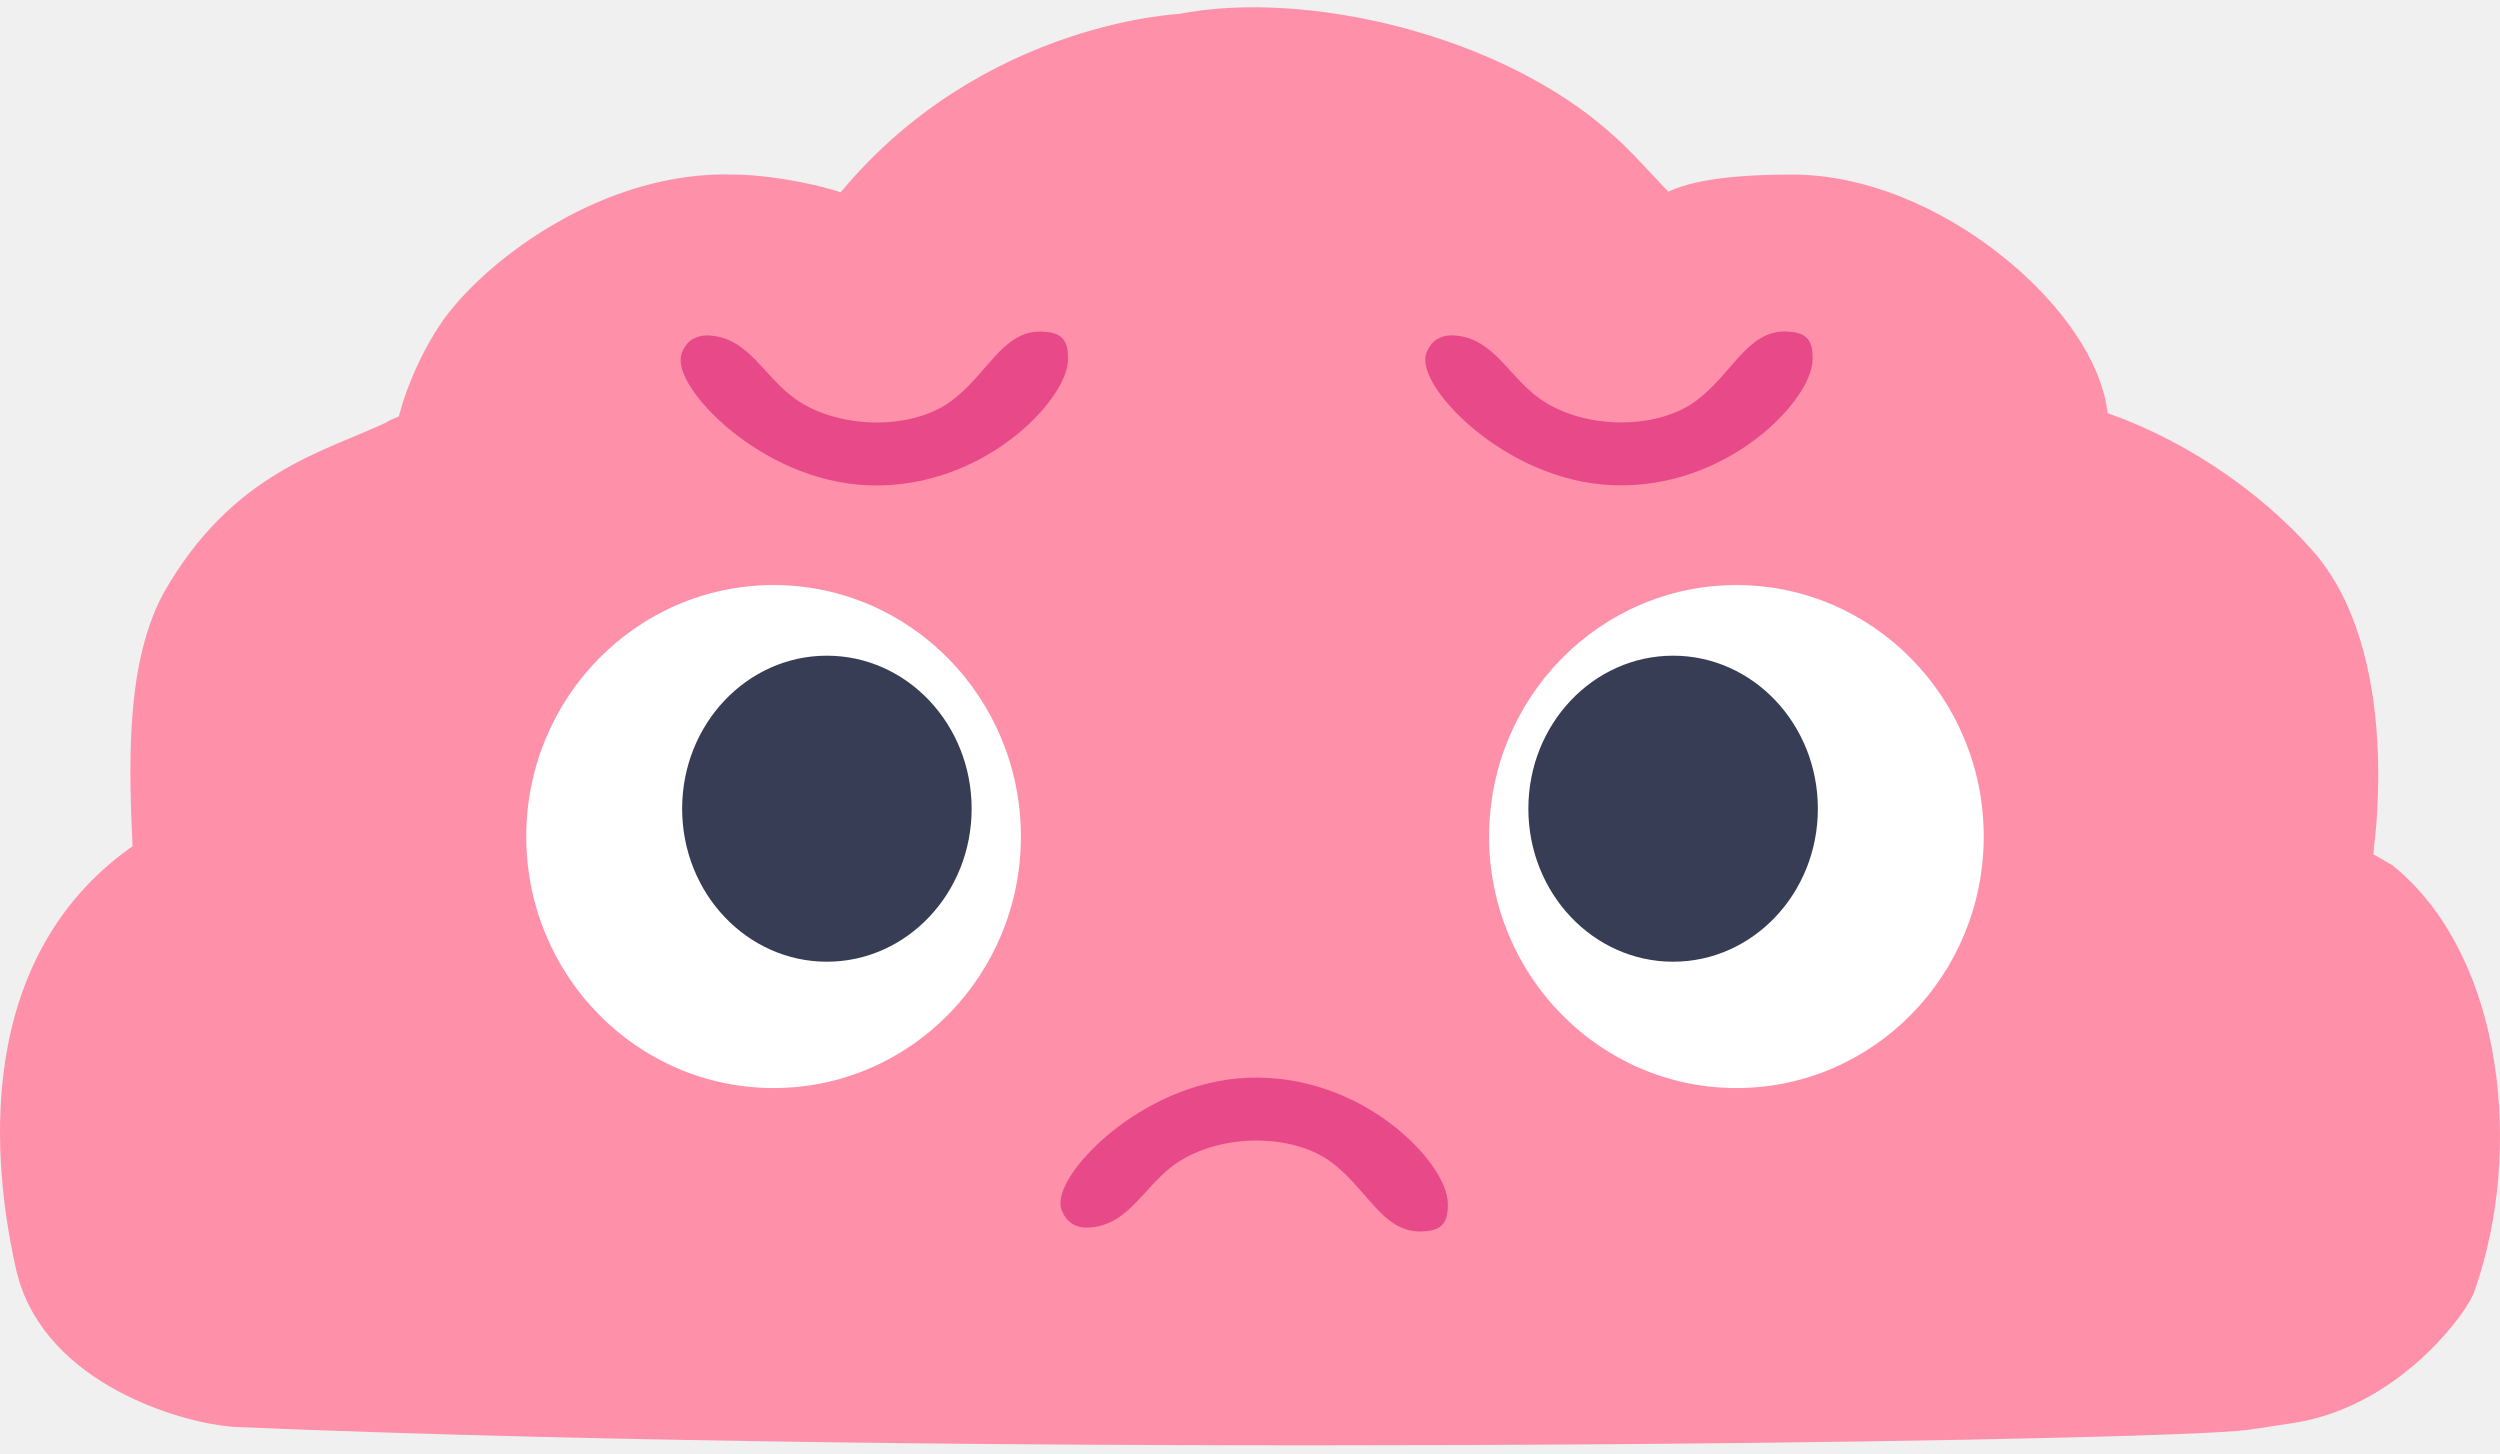
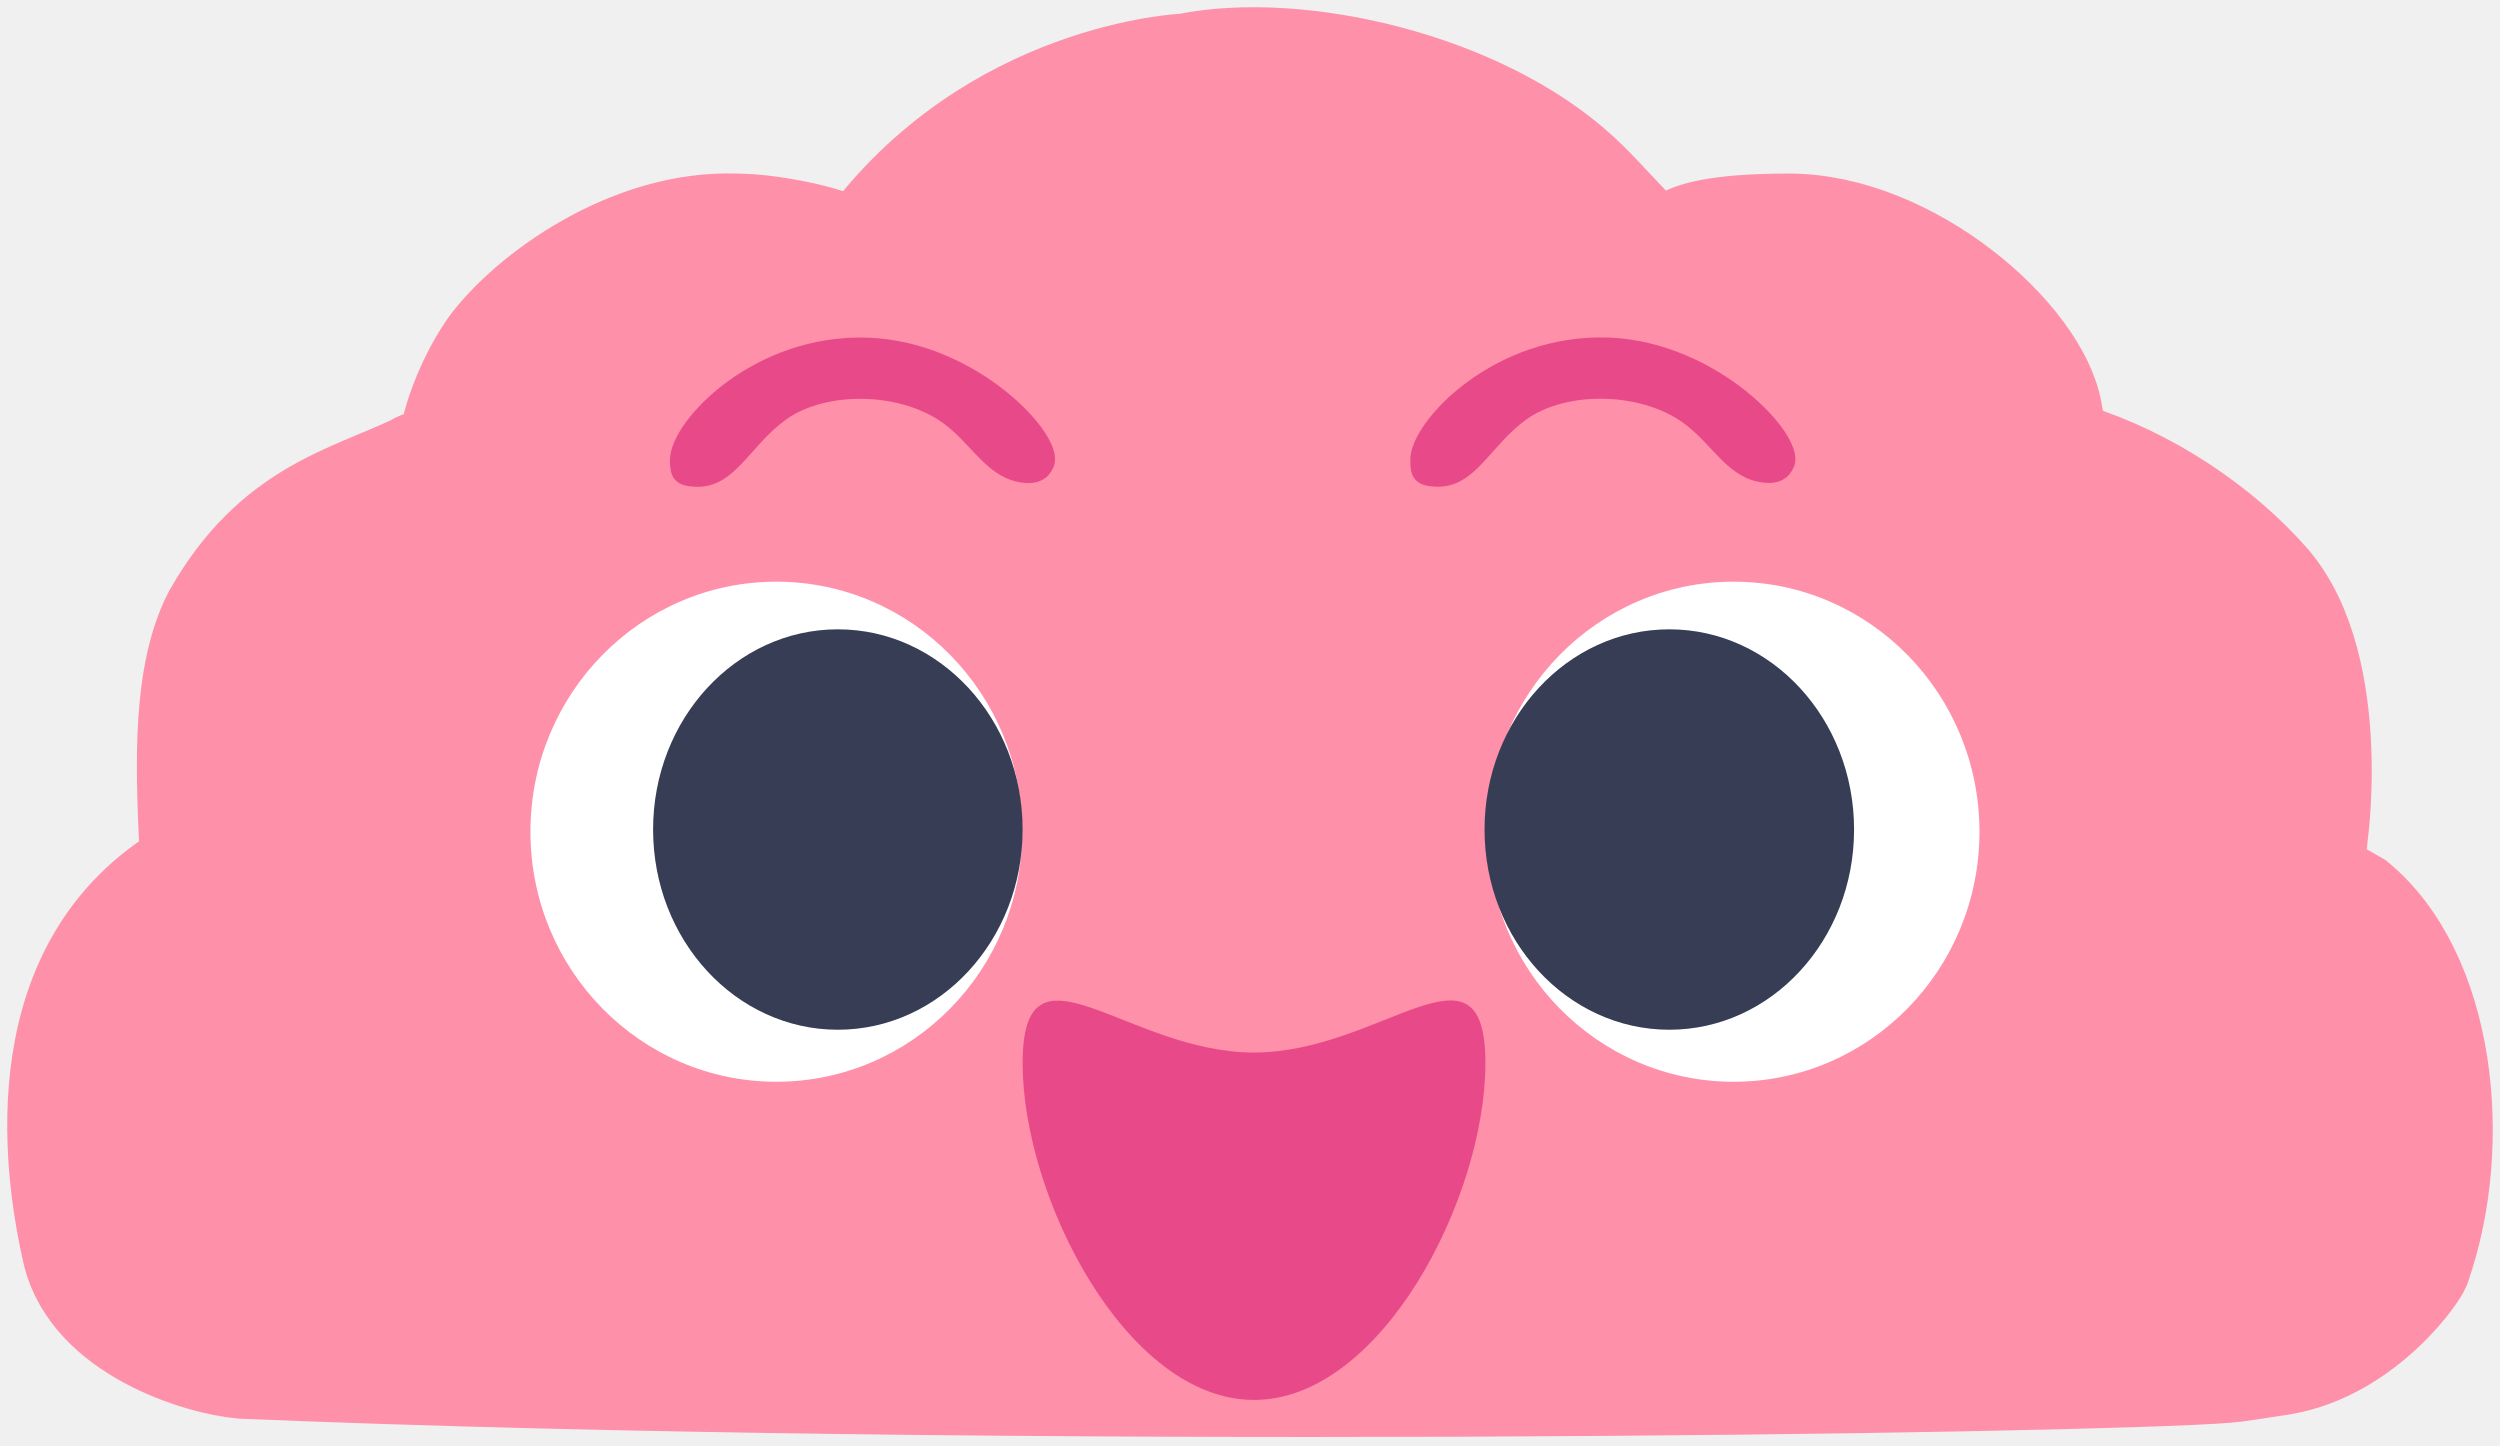
- <svg xmlns="http://www.w3.org/2000/svg" width="172" height="100" viewBox="0 0 172 100" fill="none">
-   <path d="M11.912 59.401C0.314 66.165 2.089 80.494 3.597 87.007C5.104 92.969 12.933 95.399 16.192 95.674C67.352 97.829 144.236 96.751 153.816 95.95C154.06 95.95 155.834 95.674 157.608 95.399C163.906 94.322 167.942 88.359 167.942 87.834C170.958 79.166 169.716 66.991 163.152 61.58C154.179 56.449 160.624 59.952 160.624 59.426C160.868 58.624 160.868 57.272 160.868 57.798C160.624 59.426 162.886 46.174 157.342 39.661C153.816 35.603 148.516 32.096 143.216 30.467C142.462 30.192 142.706 29.39 142.462 28.313C141.464 22.627 132.128 14.51 123.302 14.51C112.724 14.51 115.74 17.216 114.232 16.138C112.458 14.51 110.95 12.631 109.442 11.279C102.39 4.79 89.528 1.809 81.456 3.438C81.456 3.438 67.596 3.989 58.526 16.414C58.282 15.612 53.226 14.51 50.454 14.51C42.648 14.235 35.33 19.645 32.558 23.428C31.05 25.582 30.03 28.288 29.786 29.641C29.786 30.718 28.012 30.993 27.768 31.269C23.222 33.423 17.678 34.526 13.398 42.091C11.136 46.425 11.38 52.913 11.624 58.324C19.363 72.152 11.624 58.324 11.868 59.401H11.912Z" fill="#FF90A9" stroke="#FF90A9" stroke-width="5" stroke-miterlimit="10" />
-   <path d="M124.209 24.686C124.226 27.145 118.667 33.18 110.991 32.884C103.728 32.605 97.911 26.186 98.616 24.424C98.875 23.762 99.391 23.5 100.148 23.587C102.368 23.796 103.349 26.029 105.329 27.599C108.444 30.076 113.969 30.215 116.981 27.983C119.545 26.081 120.526 23.186 122.936 23.308C124.037 23.36 124.209 23.674 124.209 24.686Z" fill="#E84A89" stroke="#E84A89" stroke-miterlimit="10" />
-   <path d="M72.978 24.692C72.995 27.134 67.436 33.187 59.76 32.89C52.497 32.611 46.679 26.192 47.385 24.431C47.643 23.768 48.16 23.506 48.917 23.593C51.137 23.803 52.118 26.035 54.097 27.605C57.212 30.082 62.737 30.222 65.749 27.989C68.314 26.088 69.295 23.192 71.704 23.314C72.806 23.367 72.978 23.681 72.978 24.692Z" fill="#E84A89" stroke="#E84A89" stroke-miterlimit="10" />
-   <path d="M53.222 74.858C62.619 74.858 70.237 67.111 70.237 57.555C70.237 47.999 62.619 40.252 53.222 40.252C43.825 40.252 36.207 47.999 36.207 57.555C36.207 67.111 43.825 74.858 53.222 74.858Z" fill="white" />
-   <path d="M56.89 66.166C62.39 66.166 66.849 61.453 66.849 55.639C66.849 49.824 62.39 45.111 56.89 45.111C51.39 45.111 46.931 49.824 46.931 55.639C46.931 61.453 51.39 66.166 56.89 66.166Z" fill="#373D54" />
-   <path d="M119.465 74.858C128.862 74.858 136.48 67.111 136.48 57.555C136.48 47.999 128.862 40.252 119.465 40.252C110.068 40.252 102.45 47.999 102.45 57.555C102.45 67.111 110.068 74.858 119.465 74.858Z" fill="white" />
-   <path d="M115.11 66.166C120.61 66.166 125.069 61.453 125.069 55.639C125.069 49.824 120.61 45.111 115.11 45.111C109.61 45.111 105.151 49.824 105.151 55.639C105.151 61.453 109.61 66.166 115.11 66.166Z" fill="#373D54" />
-   <path d="M99.113 82.846C99.13 80.387 93.571 74.352 85.895 74.648C78.632 74.927 72.814 81.346 73.52 83.108C73.778 83.771 74.294 84.032 75.052 83.945C77.272 83.736 78.253 81.503 80.232 79.933C83.347 77.457 88.872 77.317 91.884 79.55C94.449 81.451 95.43 84.346 97.839 84.224C98.941 84.172 99.113 83.858 99.113 82.846Z" fill="#E84A89" stroke="#E84A89" stroke-miterlimit="10" />
+ <svg xmlns="http://www.w3.org/2000/svg" width="173" height="100" viewBox="0 0 173 100" fill="none">
+   <path d="M12.412 59.401C0.814 66.165 2.589 80.494 4.097 87.007C5.604 92.969 13.433 95.399 16.692 95.674C67.852 97.829 144.736 96.751 154.316 95.95C154.56 95.95 156.334 95.674 158.108 95.399C164.406 94.322 168.442 88.359 168.442 87.834C171.458 79.166 170.216 66.991 163.652 61.58C154.679 56.449 161.124 59.952 161.124 59.426C161.368 58.624 161.368 57.272 161.368 57.798C161.124 59.426 163.386 46.174 157.842 39.661C154.316 35.603 149.016 32.096 143.716 30.467C142.962 30.192 143.206 29.39 142.962 28.313C141.964 22.627 132.628 14.51 123.802 14.51C113.224 14.51 116.24 17.216 114.732 16.138C112.958 14.51 111.45 12.631 109.942 11.279C102.89 4.79 90.028 1.809 81.956 3.438C81.956 3.438 68.096 3.989 59.026 16.414C58.782 15.612 53.726 14.51 50.954 14.51C43.148 14.235 35.83 19.645 33.058 23.428C31.55 25.582 30.53 28.288 30.286 29.641C30.286 30.718 28.512 30.993 28.268 31.269C23.722 33.423 18.178 34.526 13.898 42.091C11.636 46.425 11.88 52.913 12.124 58.324C19.863 72.152 12.124 58.324 12.368 59.401H12.412Z" fill="#FF90A9" stroke="#FF90A9" stroke-width="5" stroke-miterlimit="10" />
+   <path d="M46.861 31.844C46.843 29.451 52.403 23.577 60.079 23.866C67.342 24.137 73.159 30.384 72.453 32.099C72.195 32.744 71.679 32.999 70.922 32.914C68.701 32.71 67.72 30.537 65.741 29.009C62.626 26.599 57.101 26.463 54.089 28.636C51.525 30.486 50.544 33.304 48.134 33.185C47.033 33.134 46.861 32.829 46.861 31.844Z" fill="#E84A89" stroke="#E84A89" stroke-miterlimit="10" />
+   <path d="M98.092 31.838C98.074 29.461 103.634 23.571 111.31 23.859C118.573 24.131 124.39 30.378 123.684 32.093C123.426 32.737 122.91 32.992 122.153 32.907C119.932 32.704 118.951 30.531 116.972 29.003C113.857 26.592 108.332 26.457 105.32 28.629C102.756 30.48 101.775 33.298 99.365 33.179C98.264 33.128 98.092 32.822 98.092 31.838Z" fill="#E84A89" stroke="#E84A89" stroke-miterlimit="10" />
+   <path d="M53.721 74.858C63.118 74.858 70.736 67.111 70.736 57.555C70.736 47.999 63.118 40.252 53.721 40.252C44.324 40.252 36.706 47.999 36.706 57.555C36.706 67.111 44.324 74.858 53.721 74.858Z" fill="white" />
+   <path d="M57.98 71.258C65.041 71.258 70.766 65.055 70.766 57.404C70.766 49.752 65.041 43.549 57.98 43.549C50.918 43.549 45.194 49.752 45.194 57.404C45.194 65.055 50.918 71.258 57.98 71.258Z" fill="#373D54" />
+   <path d="M119.964 74.858C129.362 74.858 136.979 67.111 136.979 57.555C136.979 47.999 129.362 40.252 119.964 40.252C110.567 40.252 102.949 47.999 102.949 57.555C102.949 67.111 110.567 74.858 119.964 74.858Z" fill="white" />
+   <path d="M115.516 71.258C122.578 71.258 128.302 65.055 128.302 57.404C128.302 49.752 122.578 43.549 115.516 43.549C108.455 43.549 102.73 49.752 102.73 57.404C102.73 65.055 108.455 71.258 115.516 71.258Z" fill="#373D54" />
+   <path d="M102.79 73.571C102.79 82.857 95.618 96.875 86.778 96.875C77.938 96.875 70.766 82.857 70.766 73.571C70.766 64.284 77.938 72.836 86.778 72.836C95.618 72.836 102.79 64.255 102.79 73.571Z" fill="#E84A89" />
</svg>
